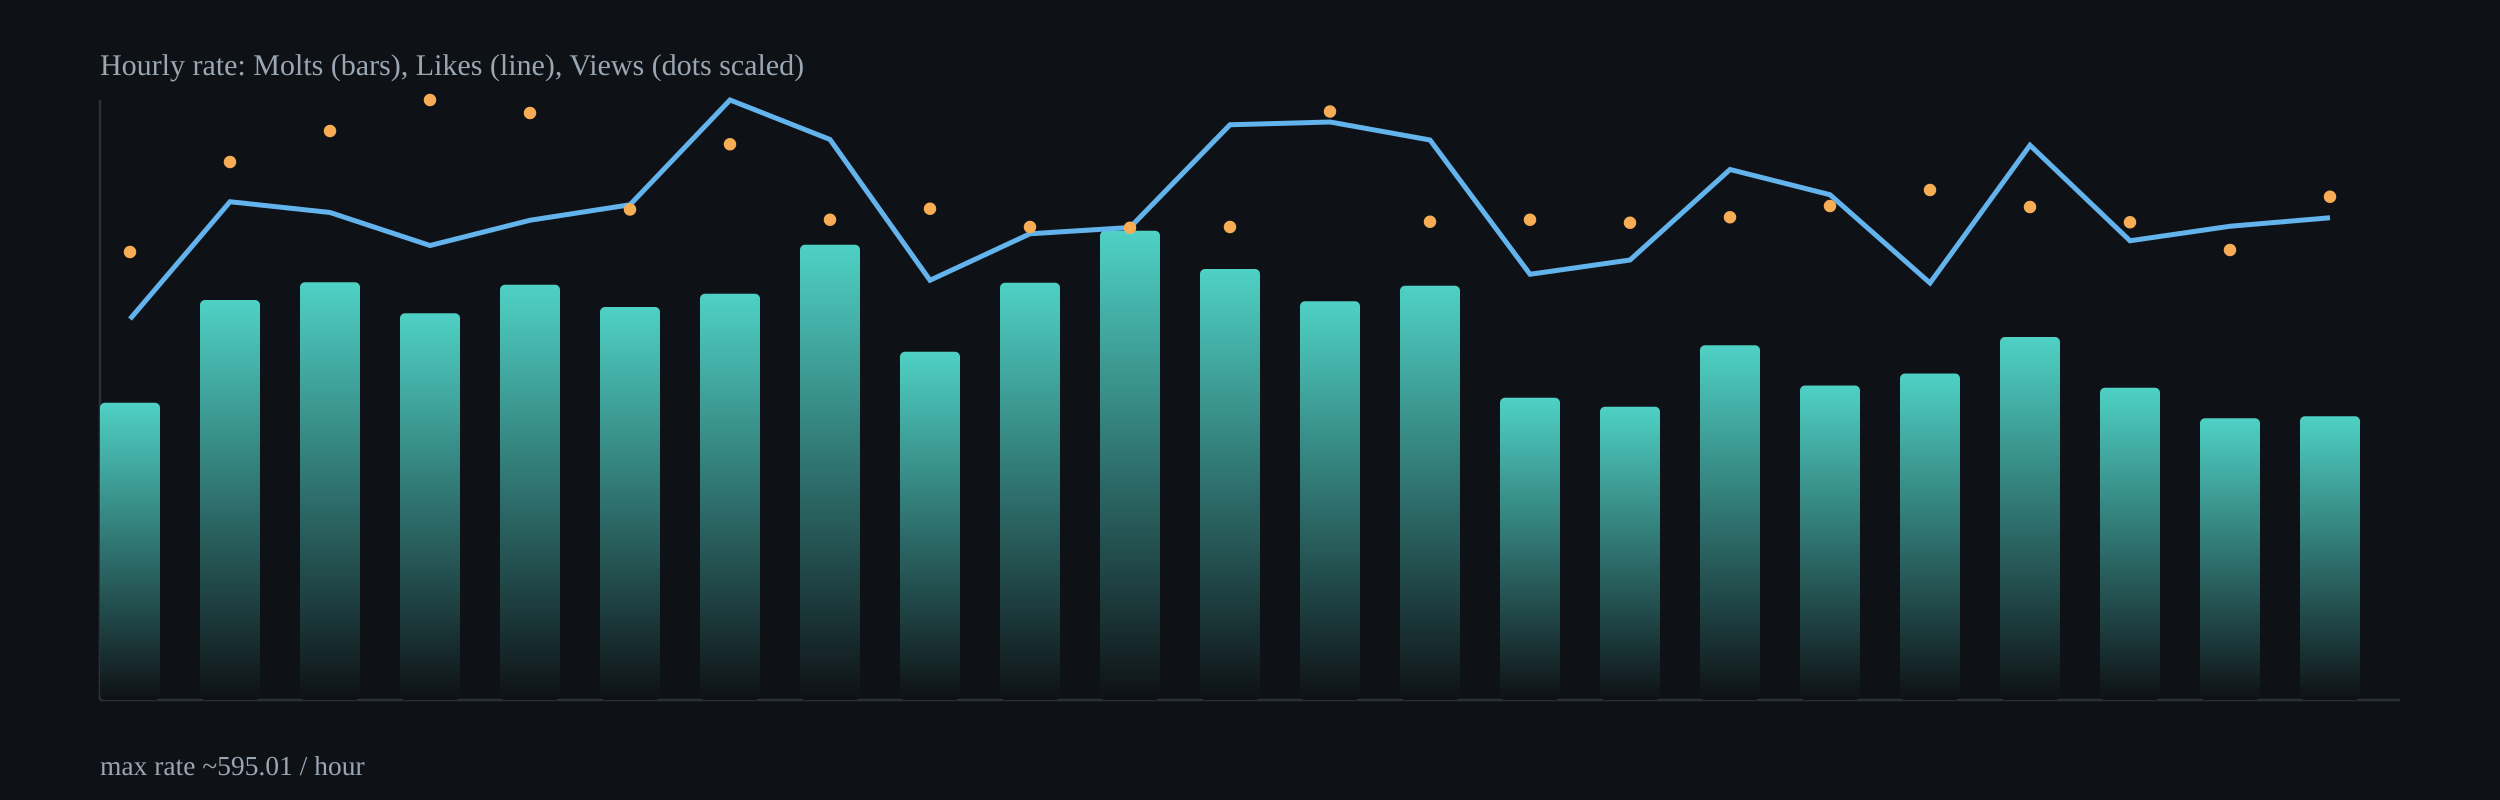
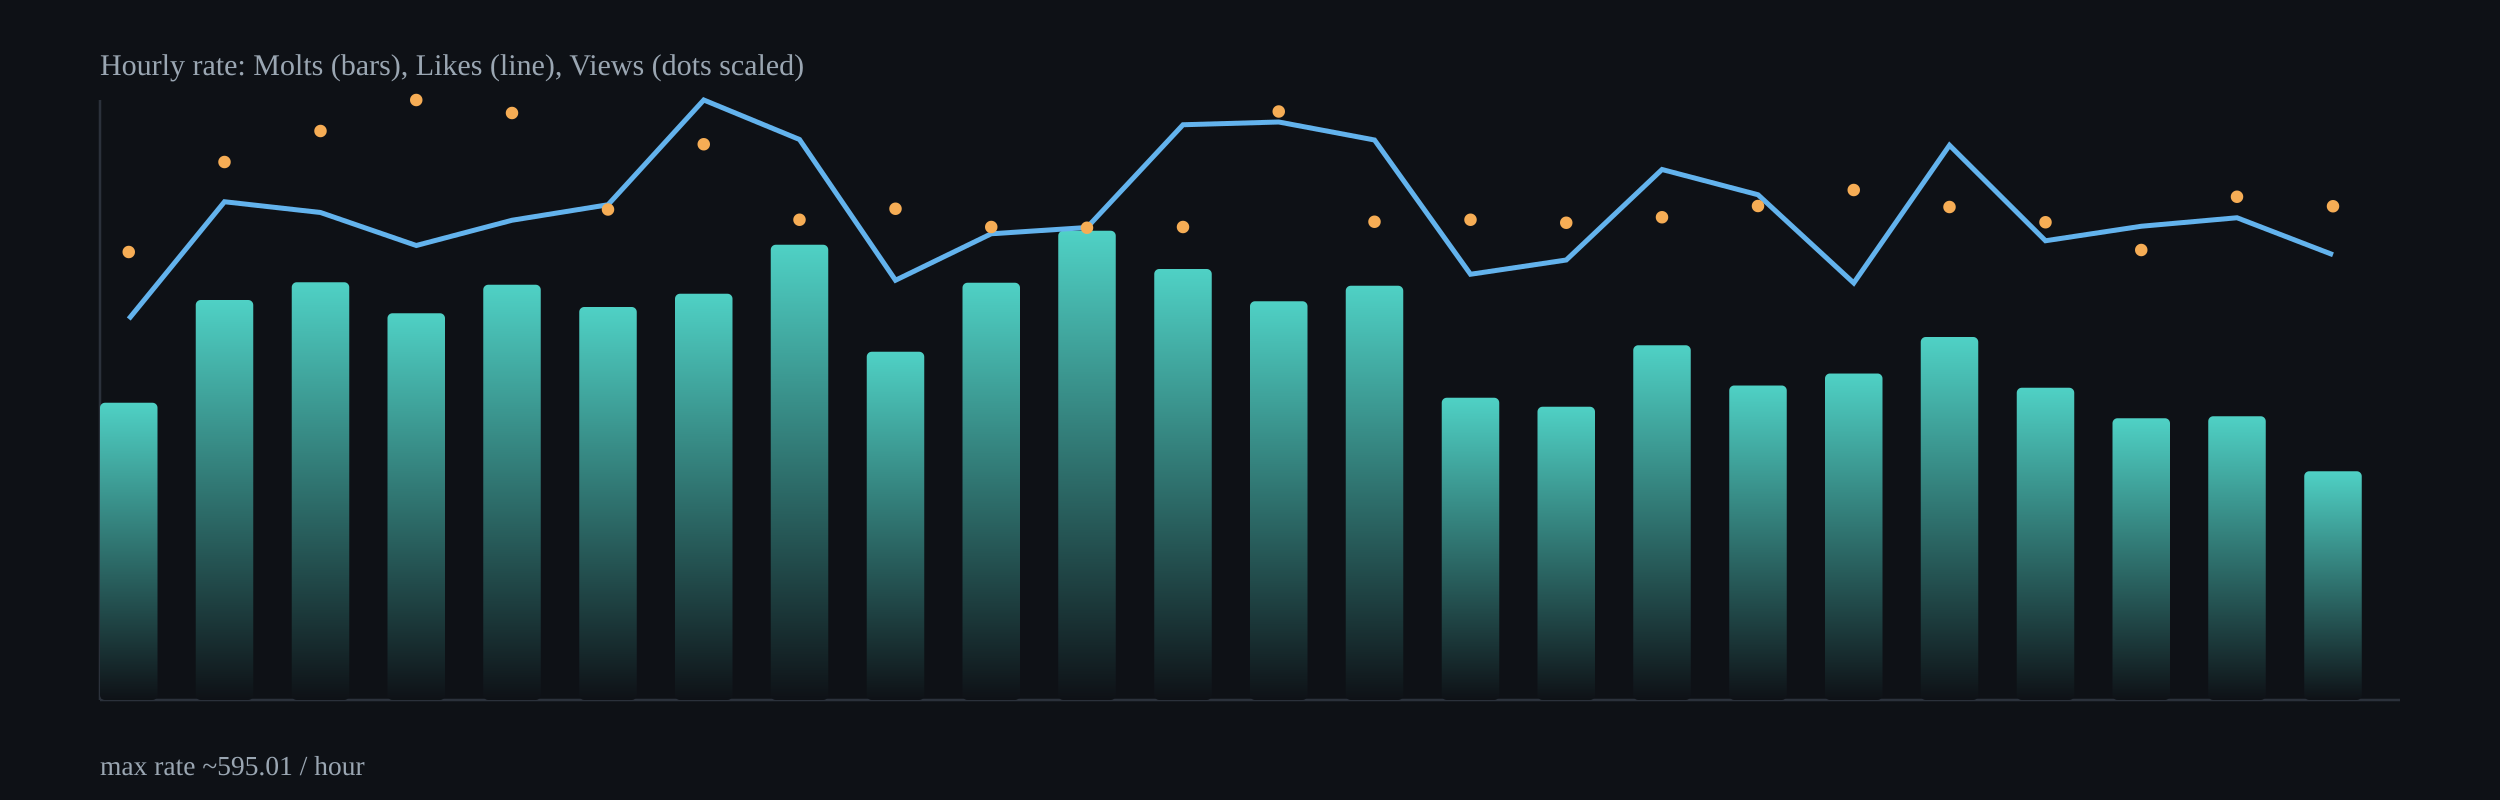
<svg xmlns="http://www.w3.org/2000/svg" width="1000" height="320" viewBox="0 0 1000 320">
  <defs>
    <linearGradient id="barGrad" x1="0" x2="0" y1="0" y2="1">
      <stop offset="0%" stop-color="#4fd1c5" />
      <stop offset="100%" stop-color="#0e1116" />
    </linearGradient>
  </defs>
  <rect x="0" y="0" width="1000" height="320" fill="#0e1116" />
  <g stroke="#2b313b" stroke-width="1">
    <line x1="40" y1="280" x2="960" y2="280" />
    <line x1="40" y1="40" x2="40" y2="280" />
  </g>
-   <rect x="40.0" y="161.1" width="24.0" height="118.9" rx="2" fill="url(#barGrad)" />
-   <rect x="80.0" y="120.0" width="24.0" height="160.0" rx="2" fill="url(#barGrad)" />
-   <rect x="120.0" y="112.9" width="24.0" height="167.1" rx="2" fill="url(#barGrad)" />
-   <rect x="160.0" y="125.3" width="24.0" height="154.7" rx="2" fill="url(#barGrad)" />
-   <rect x="200.0" y="113.9" width="24.0" height="166.1" rx="2" fill="url(#barGrad)" />
-   <rect x="240.0" y="122.8" width="24.0" height="157.2" rx="2" fill="url(#barGrad)" />
-   <rect x="280.0" y="117.5" width="24.0" height="162.5" rx="2" fill="url(#barGrad)" />
-   <rect x="320.0" y="97.9" width="24.0" height="182.1" rx="2" fill="url(#barGrad)" />
-   <rect x="360.0" y="140.7" width="24.0" height="139.3" rx="2" fill="url(#barGrad)" />
-   <rect x="400.0" y="113.1" width="24.0" height="166.9" rx="2" fill="url(#barGrad)" />
-   <rect x="440.0" y="92.3" width="24.0" height="187.7" rx="2" fill="url(#barGrad)" />
-   <rect x="480.0" y="107.6" width="24.0" height="172.4" rx="2" fill="url(#barGrad)" />
-   <rect x="520.0" y="120.5" width="24.0" height="159.5" rx="2" fill="url(#barGrad)" />
-   <rect x="560.0" y="114.3" width="24.0" height="165.7" rx="2" fill="url(#barGrad)" />
-   <rect x="600.0" y="159.1" width="24.0" height="120.9" rx="2" fill="url(#barGrad)" />
-   <rect x="640.0" y="162.7" width="24.0" height="117.3" rx="2" fill="url(#barGrad)" />
-   <rect x="680.0" y="138.1" width="24.0" height="141.9" rx="2" fill="url(#barGrad)" />
-   <rect x="720.0" y="154.2" width="24.0" height="125.8" rx="2" fill="url(#barGrad)" />
-   <rect x="760.0" y="149.4" width="24.0" height="130.6" rx="2" fill="url(#barGrad)" />
-   <rect x="800.0" y="134.8" width="24.0" height="145.2" rx="2" fill="url(#barGrad)" />
-   <rect x="840.0" y="155.1" width="24.0" height="124.9" rx="2" fill="url(#barGrad)" />
-   <rect x="880.0" y="167.3" width="24.0" height="112.7" rx="2" fill="url(#barGrad)" />
-   <rect x="920.0" y="166.5" width="24.0" height="113.5" rx="2" fill="url(#barGrad)" />
-   <polyline fill="none" stroke="#63b3ed" stroke-width="2" points="52.0,127.6 92.0,80.7 132.0,85.0 172.0,98.2 212.0,88.1 252.0,81.9 292.0,40.0 332.0,55.8 372.0,112.1 412.0,93.5 452.0,91.0 492.0,49.9 532.0,48.8 572.0,56.0 612.0,109.7 652.0,104.0 692.0,67.8 732.0,77.9 772.0,113.2 812.0,58.1 852.0,96.3 892.0,90.5 932.0,87.1" />
-   <circle cx="52.0" cy="100.8" r="2.5" fill="#f6ad55" />
-   <circle cx="92.0" cy="64.8" r="2.5" fill="#f6ad55" />
-   <circle cx="132.0" cy="52.4" r="2.5" fill="#f6ad55" />
-   <circle cx="172.0" cy="40.0" r="2.5" fill="#f6ad55" />
-   <circle cx="212.0" cy="45.2" r="2.5" fill="#f6ad55" />
-   <circle cx="252.0" cy="83.8" r="2.5" fill="#f6ad55" />
-   <circle cx="292.0" cy="57.7" r="2.5" fill="#f6ad55" />
-   <circle cx="332.0" cy="87.9" r="2.5" fill="#f6ad55" />
-   <circle cx="372.0" cy="83.5" r="2.5" fill="#f6ad55" />
-   <circle cx="412.0" cy="90.8" r="2.5" fill="#f6ad55" />
-   <circle cx="452.0" cy="91.1" r="2.5" fill="#f6ad55" />
-   <circle cx="492.0" cy="90.8" r="2.5" fill="#f6ad55" />
-   <circle cx="532.0" cy="44.6" r="2.5" fill="#f6ad55" />
-   <circle cx="572.0" cy="88.7" r="2.5" fill="#f6ad55" />
-   <circle cx="612.0" cy="87.9" r="2.5" fill="#f6ad55" />
-   <circle cx="652.0" cy="89.1" r="2.5" fill="#f6ad55" />
-   <circle cx="692.0" cy="86.9" r="2.5" fill="#f6ad55" />
-   <circle cx="732.0" cy="82.4" r="2.5" fill="#f6ad55" />
-   <circle cx="772.0" cy="76.0" r="2.5" fill="#f6ad55" />
-   <circle cx="812.0" cy="82.8" r="2.5" fill="#f6ad55" />
-   <circle cx="852.0" cy="88.9" r="2.5" fill="#f6ad55" />
-   <circle cx="892.0" cy="100.0" r="2.5" fill="#f6ad55" />
-   <circle cx="932.0" cy="78.7" r="2.5" fill="#f6ad55" />
+   <rect x="40.0" y="161.1" width="23.0" height="118.9" rx="2" fill="url(#barGrad)" />
+   <rect x="78.3" y="120.0" width="23.0" height="160.0" rx="2" fill="url(#barGrad)" />
+   <rect x="116.7" y="112.9" width="23.0" height="167.1" rx="2" fill="url(#barGrad)" />
+   <rect x="155.0" y="125.3" width="23.0" height="154.7" rx="2" fill="url(#barGrad)" />
+   <rect x="193.3" y="113.9" width="23.0" height="166.1" rx="2" fill="url(#barGrad)" />
+   <rect x="231.7" y="122.8" width="23.0" height="157.2" rx="2" fill="url(#barGrad)" />
+   <rect x="270.0" y="117.5" width="23.0" height="162.5" rx="2" fill="url(#barGrad)" />
+   <rect x="308.3" y="97.9" width="23.0" height="182.1" rx="2" fill="url(#barGrad)" />
+   <rect x="346.7" y="140.7" width="23.0" height="139.3" rx="2" fill="url(#barGrad)" />
+   <rect x="385.0" y="113.1" width="23.0" height="166.9" rx="2" fill="url(#barGrad)" />
+   <rect x="423.3" y="92.3" width="23.0" height="187.7" rx="2" fill="url(#barGrad)" />
+   <rect x="461.7" y="107.6" width="23.0" height="172.4" rx="2" fill="url(#barGrad)" />
+   <rect x="500.0" y="120.5" width="23.0" height="159.5" rx="2" fill="url(#barGrad)" />
+   <rect x="538.3" y="114.3" width="23.0" height="165.7" rx="2" fill="url(#barGrad)" />
+   <rect x="576.7" y="159.1" width="23.0" height="120.9" rx="2" fill="url(#barGrad)" />
+   <rect x="615.0" y="162.7" width="23.0" height="117.3" rx="2" fill="url(#barGrad)" />
+   <rect x="653.3" y="138.1" width="23.0" height="141.9" rx="2" fill="url(#barGrad)" />
+   <rect x="691.7" y="154.2" width="23.0" height="125.8" rx="2" fill="url(#barGrad)" />
+   <rect x="730.0" y="149.4" width="23.0" height="130.6" rx="2" fill="url(#barGrad)" />
+   <rect x="768.3" y="134.8" width="23.0" height="145.2" rx="2" fill="url(#barGrad)" />
+   <rect x="806.7" y="155.1" width="23.0" height="124.9" rx="2" fill="url(#barGrad)" />
+   <rect x="845.0" y="167.3" width="23.0" height="112.7" rx="2" fill="url(#barGrad)" />
+   <rect x="883.3" y="166.5" width="23.0" height="113.5" rx="2" fill="url(#barGrad)" />
+   <rect x="921.7" y="188.5" width="23.0" height="91.5" rx="2" fill="url(#barGrad)" />
+   <polyline fill="none" stroke="#63b3ed" stroke-width="2" points="51.5,127.6 89.8,80.7 128.2,85.0 166.5,98.2 204.8,88.1 243.2,81.9 281.5,40.0 319.8,55.8 358.2,112.1 396.5,93.5 434.8,91.0 473.2,49.9 511.5,48.8 549.8,56.0 588.2,109.7 626.5,104.0 664.8,67.8 703.2,77.9 741.5,113.2 779.8,58.1 818.2,96.3 856.5,90.5 894.8,87.1 933.2,101.9" />
+   <circle cx="51.5" cy="100.8" r="2.5" fill="#f6ad55" />
+   <circle cx="89.8" cy="64.8" r="2.5" fill="#f6ad55" />
+   <circle cx="128.2" cy="52.4" r="2.5" fill="#f6ad55" />
+   <circle cx="166.5" cy="40.0" r="2.5" fill="#f6ad55" />
+   <circle cx="204.8" cy="45.2" r="2.5" fill="#f6ad55" />
+   <circle cx="243.2" cy="83.8" r="2.5" fill="#f6ad55" />
+   <circle cx="281.5" cy="57.7" r="2.5" fill="#f6ad55" />
+   <circle cx="319.8" cy="87.9" r="2.5" fill="#f6ad55" />
+   <circle cx="358.2" cy="83.5" r="2.5" fill="#f6ad55" />
+   <circle cx="396.5" cy="90.8" r="2.5" fill="#f6ad55" />
+   <circle cx="434.8" cy="91.1" r="2.5" fill="#f6ad55" />
+   <circle cx="473.2" cy="90.8" r="2.5" fill="#f6ad55" />
+   <circle cx="511.5" cy="44.6" r="2.5" fill="#f6ad55" />
+   <circle cx="549.8" cy="88.7" r="2.5" fill="#f6ad55" />
+   <circle cx="588.2" cy="87.9" r="2.5" fill="#f6ad55" />
+   <circle cx="626.5" cy="89.1" r="2.5" fill="#f6ad55" />
+   <circle cx="664.8" cy="86.9" r="2.5" fill="#f6ad55" />
+   <circle cx="703.2" cy="82.4" r="2.5" fill="#f6ad55" />
+   <circle cx="741.5" cy="76.0" r="2.5" fill="#f6ad55" />
+   <circle cx="779.8" cy="82.8" r="2.5" fill="#f6ad55" />
+   <circle cx="818.2" cy="88.9" r="2.5" fill="#f6ad55" />
+   <circle cx="856.5" cy="100.0" r="2.5" fill="#f6ad55" />
+   <circle cx="894.8" cy="78.7" r="2.5" fill="#f6ad55" />
+   <circle cx="933.2" cy="82.5" r="2.5" fill="#f6ad55" />
  <text x="40" y="30" fill="#9aa6b2" font-size="12">Hourly rate: Molts (bars), Likes (line), Views (dots scaled)</text>
  <text x="40" y="310" fill="#9aa6b2" font-size="11">max rate ~595.01 / hour</text>
</svg>
